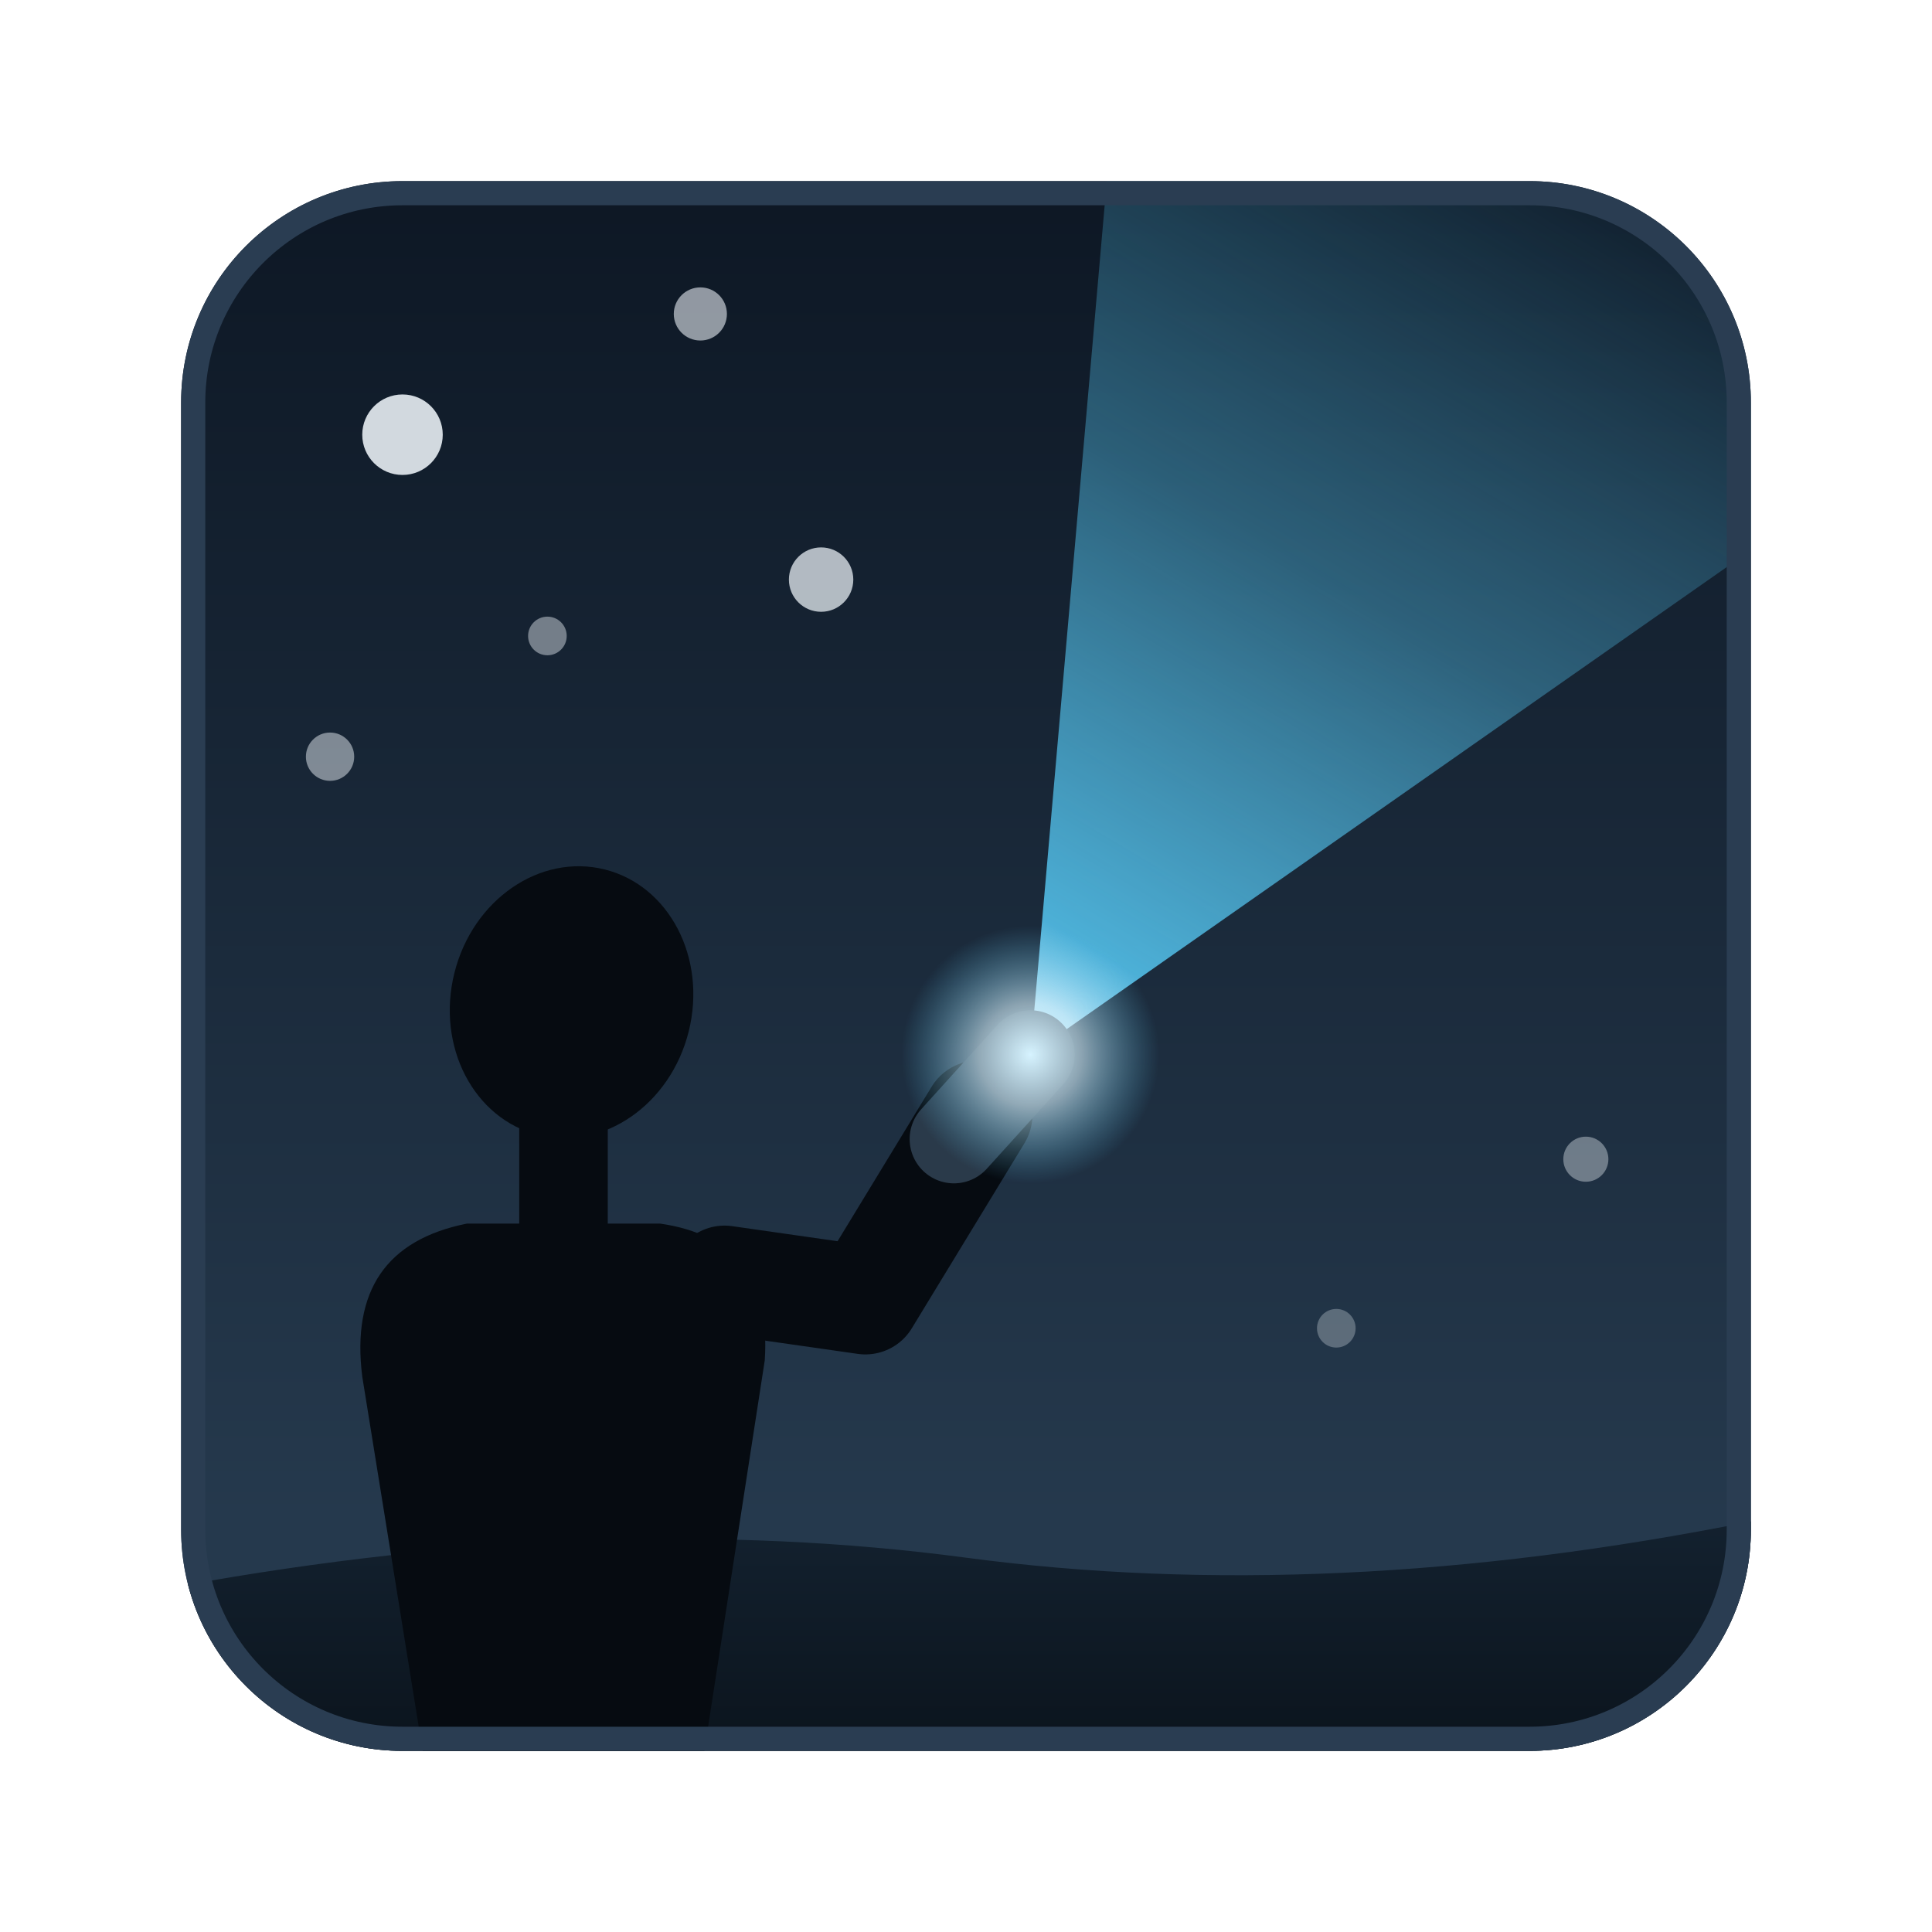
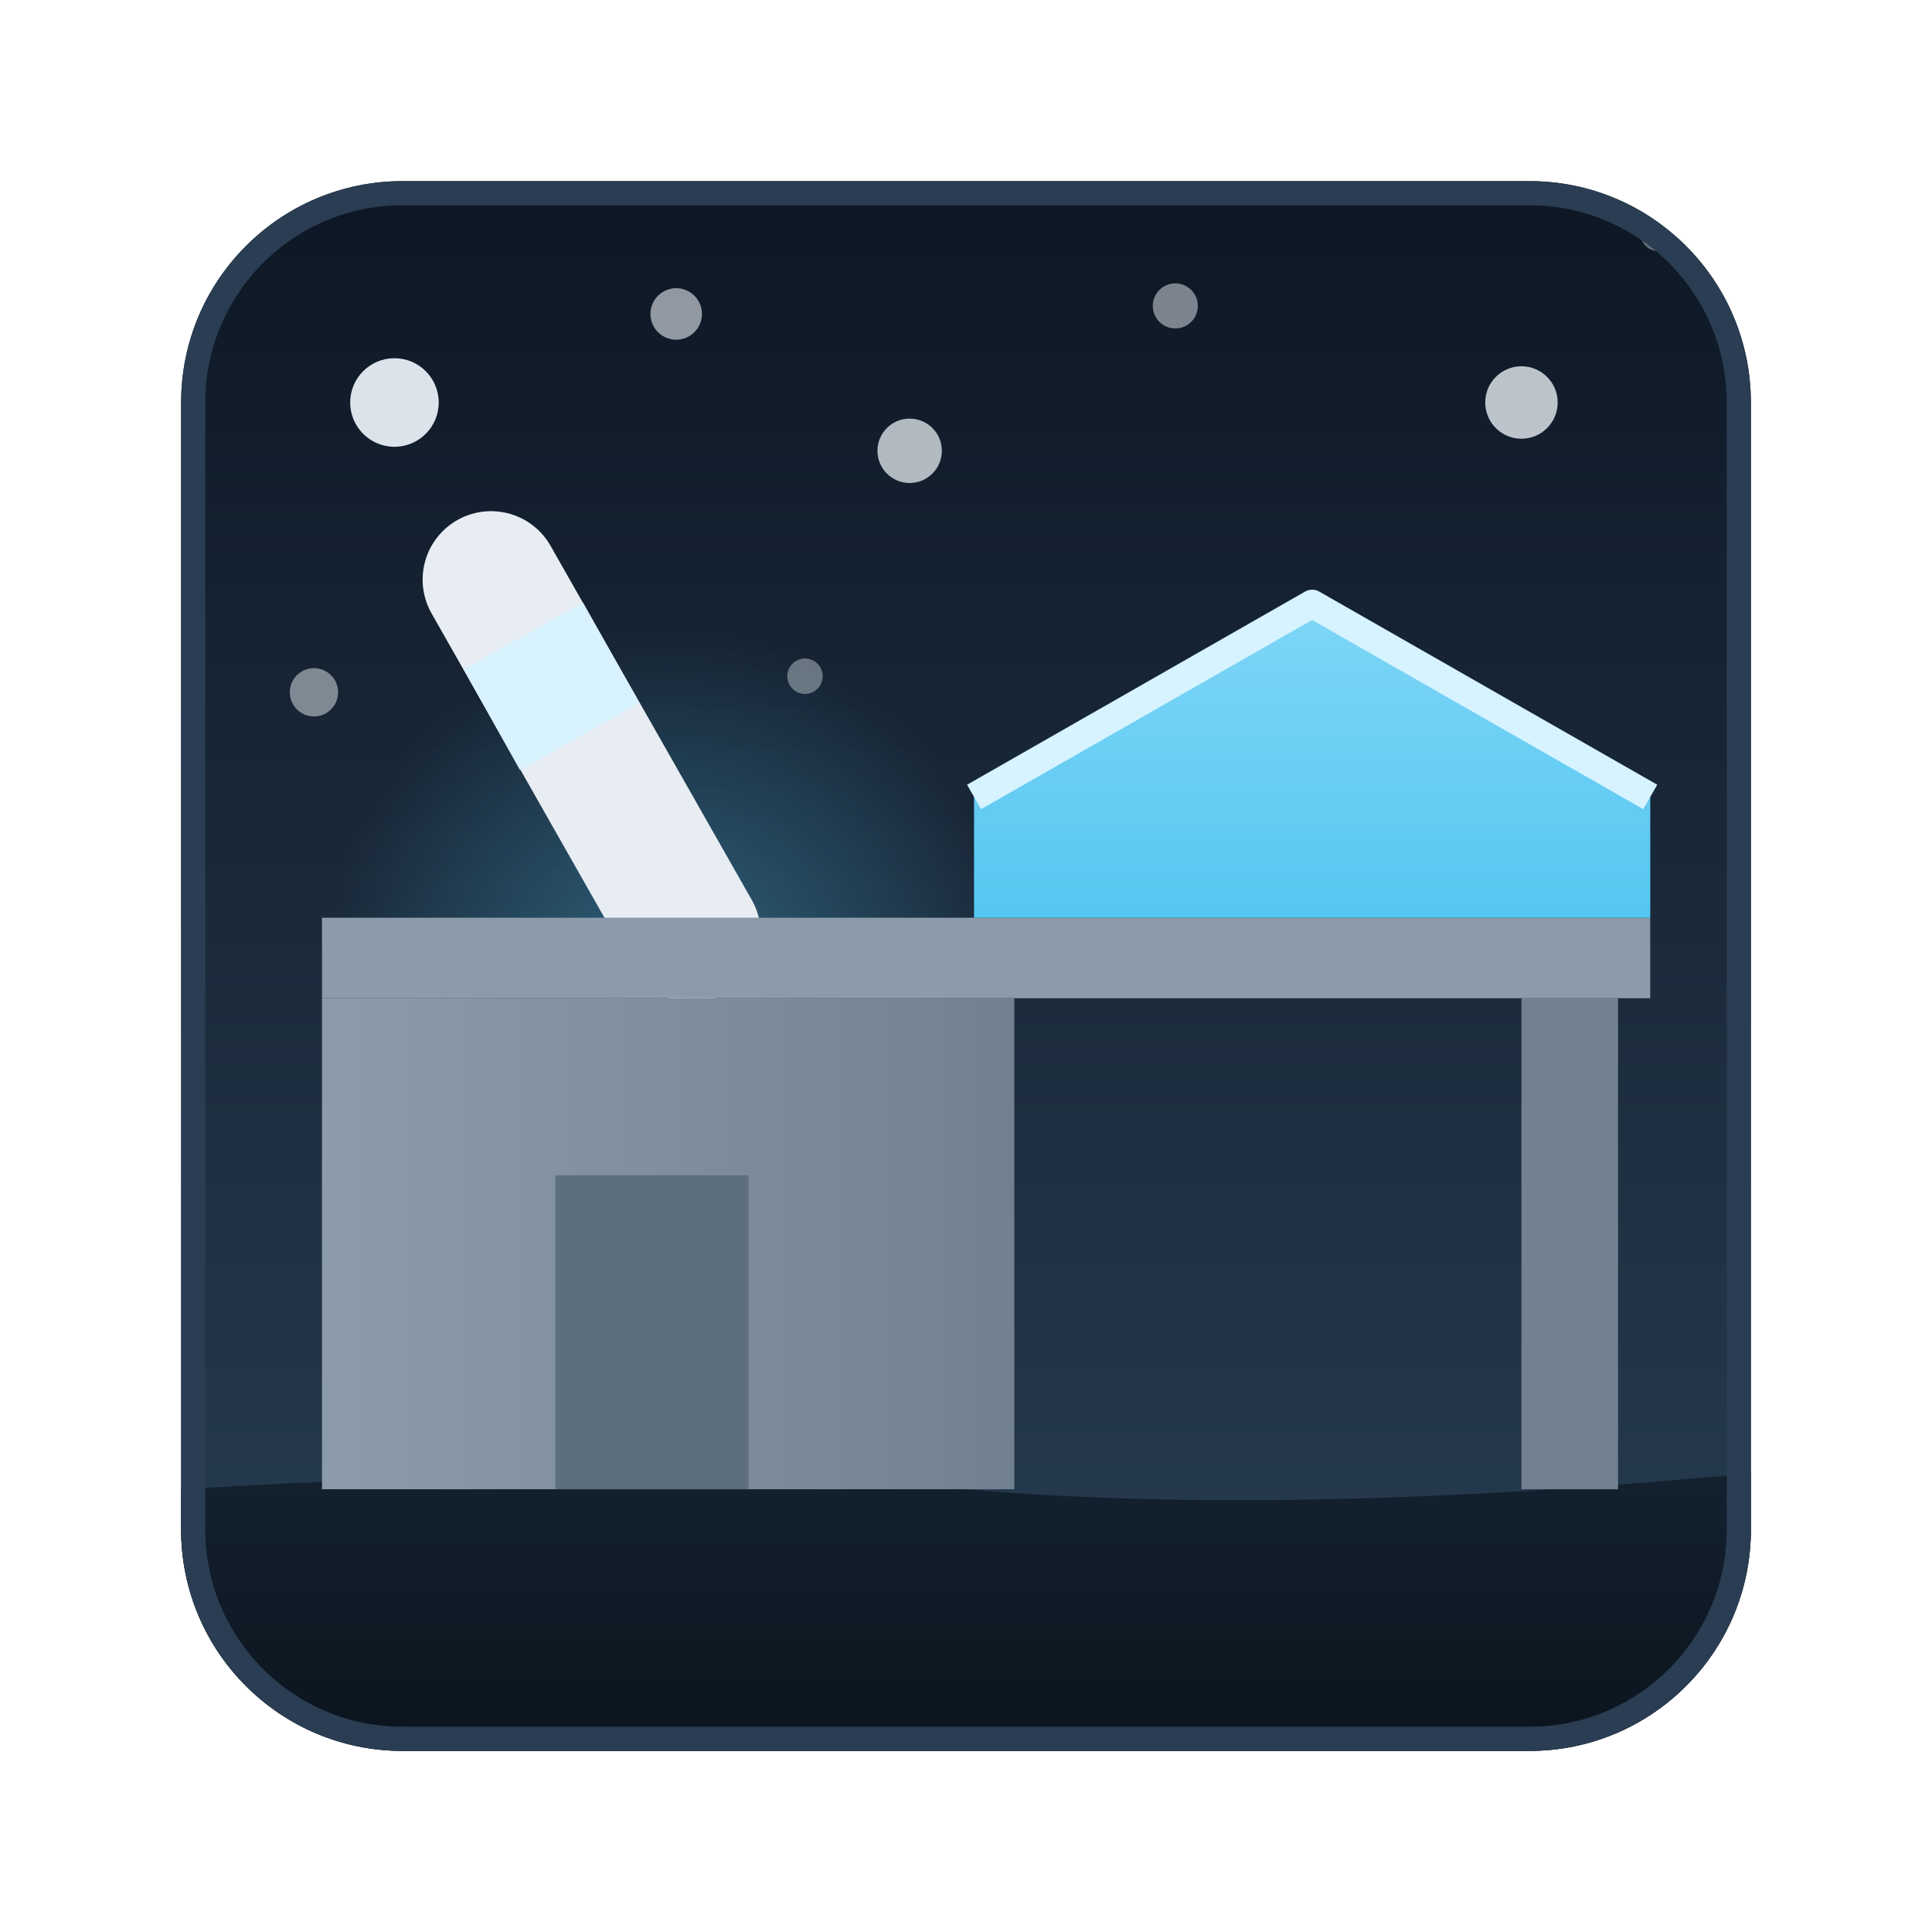
<svg xmlns="http://www.w3.org/2000/svg" width="24" height="24" viewBox="0 0 24 24">
-   <svg width="24" height="24" viewBox="0 0 24 24">
-     <defs>
-       <clipPath id="q0c">
-         <rect x="2.25" y="2.25" width="19.5" height="19.5" rx="2.75" />
-       </clipPath>
-       <linearGradient id="q0s" x1="0" y1="0" x2="0" y2="1">
-         <stop offset="0" stop-color="#0d1724" />
-         <stop offset=".85" stop-color="#25394d" />
-       </linearGradient>
-       <linearGradient id="q0g" x1="0" y1="0" x2="0" y2="1">
-         <stop offset="0" stop-color="#13212f" />
-         <stop offset="1" stop-color="#0b141d" />
-       </linearGradient>
-       <linearGradient id="q0b" gradientUnits="userSpaceOnUse" x1="12.8" y1="13.1" x2="19.3" y2="2.2">
-         <stop offset="0" stop-color="#d6f3ff" stop-opacity=".95" />
-         <stop offset=".12" stop-color="#55c7f2" stop-opacity=".85" />
-         <stop offset=".55" stop-color="#55c7f2" stop-opacity=".38" />
-         <stop offset="1" stop-color="#55c7f2" stop-opacity=".06" />
-       </linearGradient>
-       <radialGradient id="q0h" cx="12.8" cy="13.1" r="1.6" gradientUnits="userSpaceOnUse">
-         <stop offset="0" stop-color="#d6f3ff" />
-         <stop offset=".4" stop-color="#d6f3ff" stop-opacity=".6" />
-         <stop offset="1" stop-color="#55c7f2" stop-opacity="0" />
-       </radialGradient>
-     </defs>
-     <g clip-path="url(#q0c)">
-       <rect x="2.25" y="2.25" width="19.5" height="19.5" fill="url(#q0s)" />
-       <g fill="#e7edf3">
-         <circle cx="5" cy="5.4" r=".5" opacity=".9" />
-         <circle cx="8.7" cy="3.9" r=".33" opacity=".6" />
-         <circle cx="4.1" cy="9.4" r=".3" opacity=".5" />
-         <circle cx="10.2" cy="7.2" r=".4" opacity=".75" />
-         <circle cx="6.8" cy="7.9" r=".24" opacity=".45" />
-         <circle cx="19.7" cy="14.4" r=".28" opacity=".4" />
-         <circle cx="16.6" cy="16.5" r=".24" opacity=".3" />
-       </g>
-       <path d="M12.8 13.1L14.02 -.85A14 14 0 0 1 24.27 5.07Z" fill="url(#q0b)" />
-       <path d="M2.25 19.7Q7.5 18.75 12 19.35T21.75 18.9V21.75H2.25Z" fill="url(#q0g)" />
-       <ellipse cx="7.1" cy="12.45" rx="1.5" ry="1.7" transform="rotate(14 7.1 12.45)" fill="#060b11" />
-       <path d="M6.45 13.8H7.55V15.5H6.45Z" fill="#060b11" />
-       <path d="M5.25 21.75L4.5 17.1Q4.3 15.5 5.8 15.2H8.2Q9.6 15.4 9.5 16.9L8.75 21.75Z" fill="#060b11" />
-       <path d="M9 15.9L10.75 16.15L12.15 13.85" fill="none" stroke="#060b11" stroke-width="1.35" stroke-linecap="round" stroke-linejoin="round" />
-       <path d="M11.85 14.15L12.8 13.1" fill="none" stroke="#2a3a4a" stroke-width="1.1" stroke-linecap="round" />
-       <circle cx="12.8" cy="13.1" r="1.6" fill="url(#q0h)" />
+   <defs>
+     <clipPath id="dlc">
+       <rect x="2.25" y="2.25" width="19.5" height="19.5" rx="2.75" />
+     </clipPath>
+     <linearGradient id="dls" x1="0" y1="0" x2="0" y2="1">
+       <stop offset="0" stop-color="#0d1724" />
+       <stop offset=".85" stop-color="#25394d" />
+     </linearGradient>
+     <linearGradient id="dlg" x1="0" y1="0" x2="0" y2="1">
+       <stop offset="0" stop-color="#13212f" />
+       <stop offset="1" stop-color="#0b141d" />
+     </linearGradient>
+     <linearGradient id="dlw" x1="0" y1="0" x2="1" y2="0">
+       <stop offset="0" stop-color="#8b9baa" />
+       <stop offset="1" stop-color="#71818f" />
+     </linearGradient>
+     <linearGradient id="dlr" x1="0" y1="0" x2="0" y2="1">
+       <stop offset="0" stop-color="#7fd6f6" />
+       <stop offset="1" stop-color="#55c7f2" />
+     </linearGradient>
+     <radialGradient id="dlh" cx="8.3" cy="12" r="4.2" gradientUnits="userSpaceOnUse">
+       <stop offset="0" stop-color="#55c7f2" stop-opacity=".35" />
+       <stop offset="1" stop-color="#55c7f2" stop-opacity="0" />
+     </radialGradient>
+   </defs>
+   <g clip-path="url(#dlc)">
+     <rect x="2.25" y="2.25" width="19.5" height="19.5" fill="url(#dls)" />
+     <g fill="#e7edf3">
+       <circle cx="4.9" cy="5" r=".55" opacity=".95" />
+       <circle cx="8.4" cy="3.9" r=".32" opacity=".6" />
+       <circle cx="3.9" cy="8.6" r=".3" opacity=".5" />
+       <circle cx="11.3" cy="5.6" r=".4" opacity=".75" />
+       <circle cx="14.6" cy="3.8" r=".28" opacity=".5" />
+       <circle cx="18.9" cy="5" r=".45" opacity=".8" />
+       <circle cx="10" cy="8.4" r=".22" opacity=".4" />
+       <circle cx="20.6" cy="2.9" r=".22" opacity=".4" />
    </g>
-     <rect x="2.4" y="2.4" width="19.2" height="19.2" rx="2.6" fill="none" stroke="#2a3d52" stroke-width=".3" />
-   </svg>
+     <circle cx="8.3" cy="12" r="4.2" fill="url(#dlh)" />
+     <path d="M2.25 18.5Q8 18.15 12 18.5T21.75 18.3V21.75H2.25Z" fill="url(#dlg)" />
+     <path d="M8.6 11.6L6.1 7.2" fill="none" stroke="#e7edf3" stroke-width="1.7" stroke-linecap="round" />
+     <path d="M7.2 9.15L6.5 7.9" stroke="#d6f3ff" stroke-width="1.7" stroke-linecap="butt" opacity=".9" />
+     <rect x="4" y="12.4" width="8.6" height="6.1" fill="url(#dlw)" />
+     <rect x="6.9" y="14.6" width="2.4" height="3.9" fill="#5d6e7f" />
+     <rect x="18.9" y="12.4" width="1.2" height="6.1" fill="#71818f" />
+     <rect x="4" y="11.4" width="16.5" height="1" fill="#8b9baa" />
+     <path d="M12.1 11.4V9.9L16.3 7.5L20.5 9.9V11.4Z" fill="url(#dlr)" />
+     <path d="M12.1 9.9L16.3 7.5L20.5 9.9" fill="none" stroke="#d6f3ff" stroke-width=".35" stroke-linejoin="round" />
+   </g>
+   <rect x="2.4" y="2.4" width="19.2" height="19.2" rx="2.6" fill="none" stroke="#2a3d52" stroke-width=".3" />
</svg>
